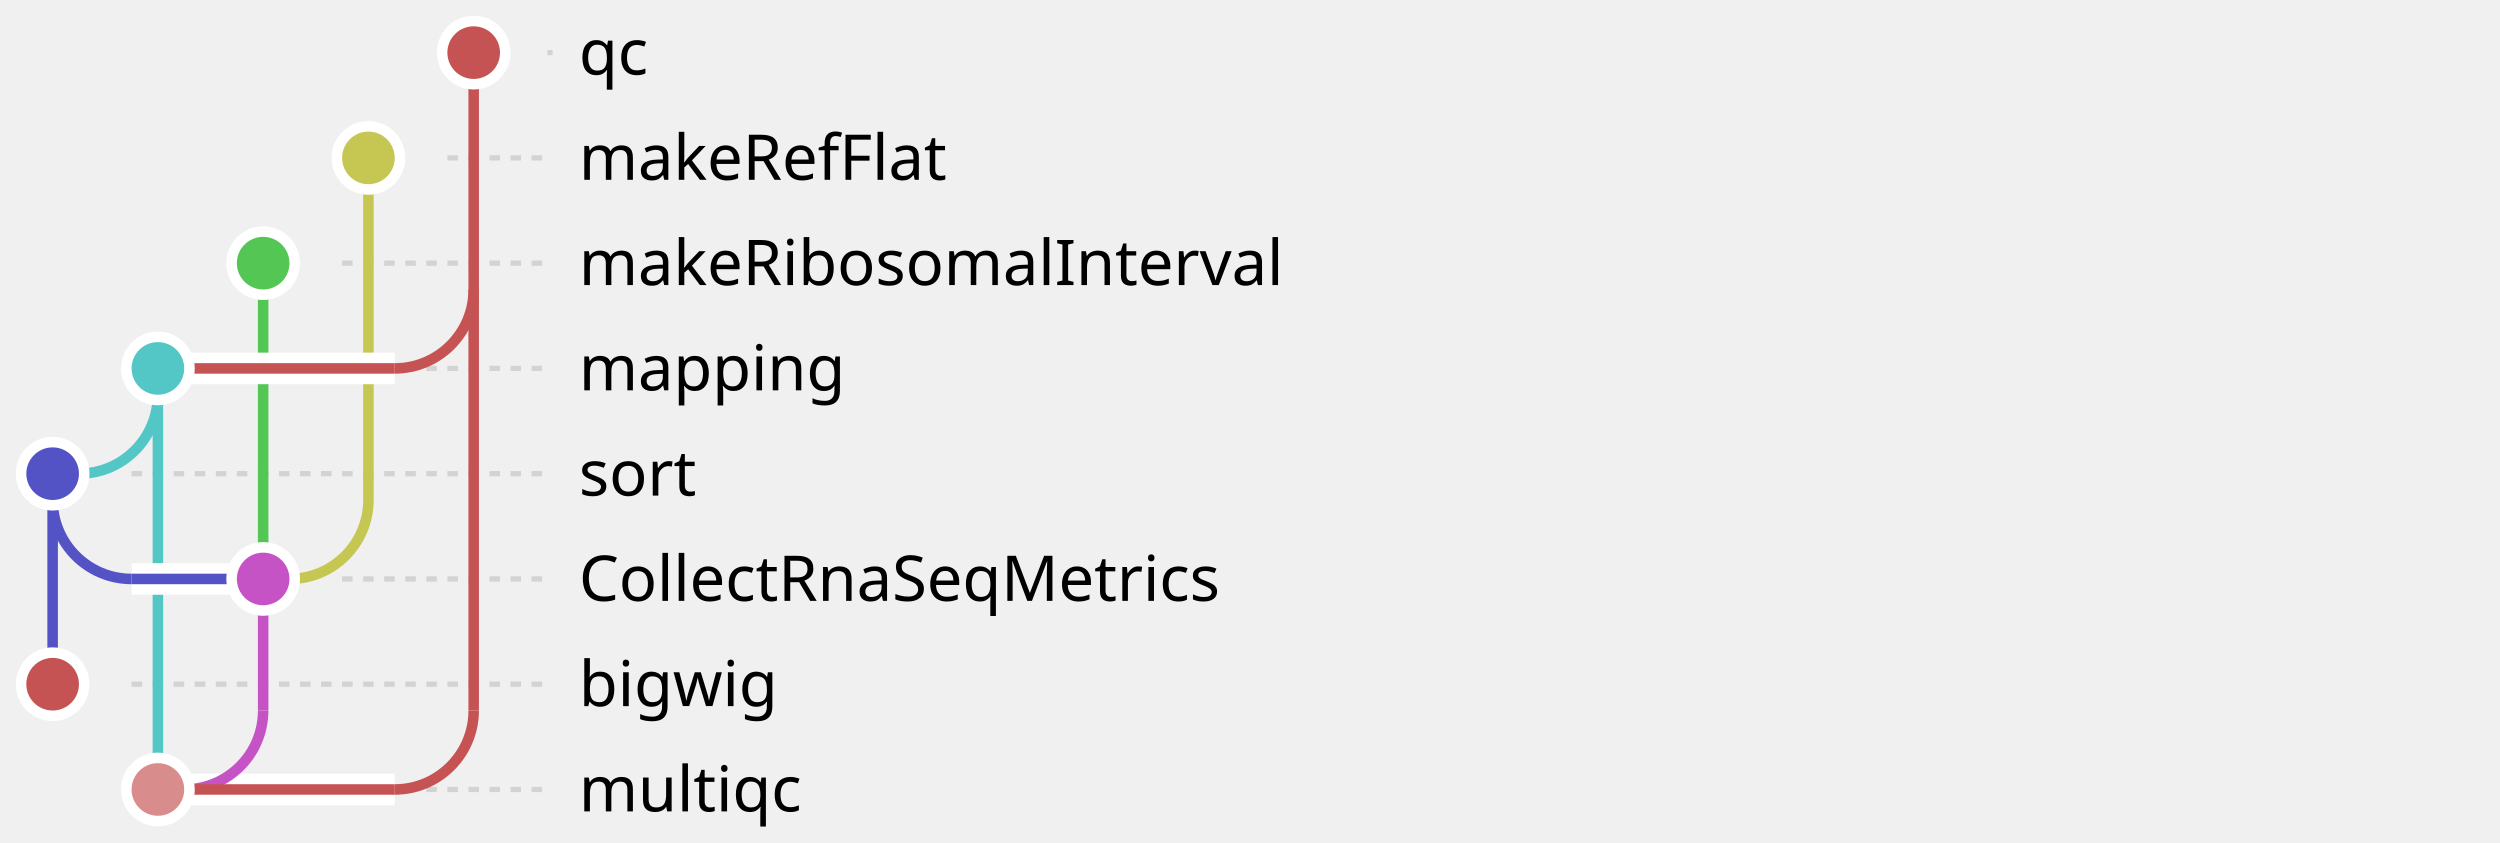
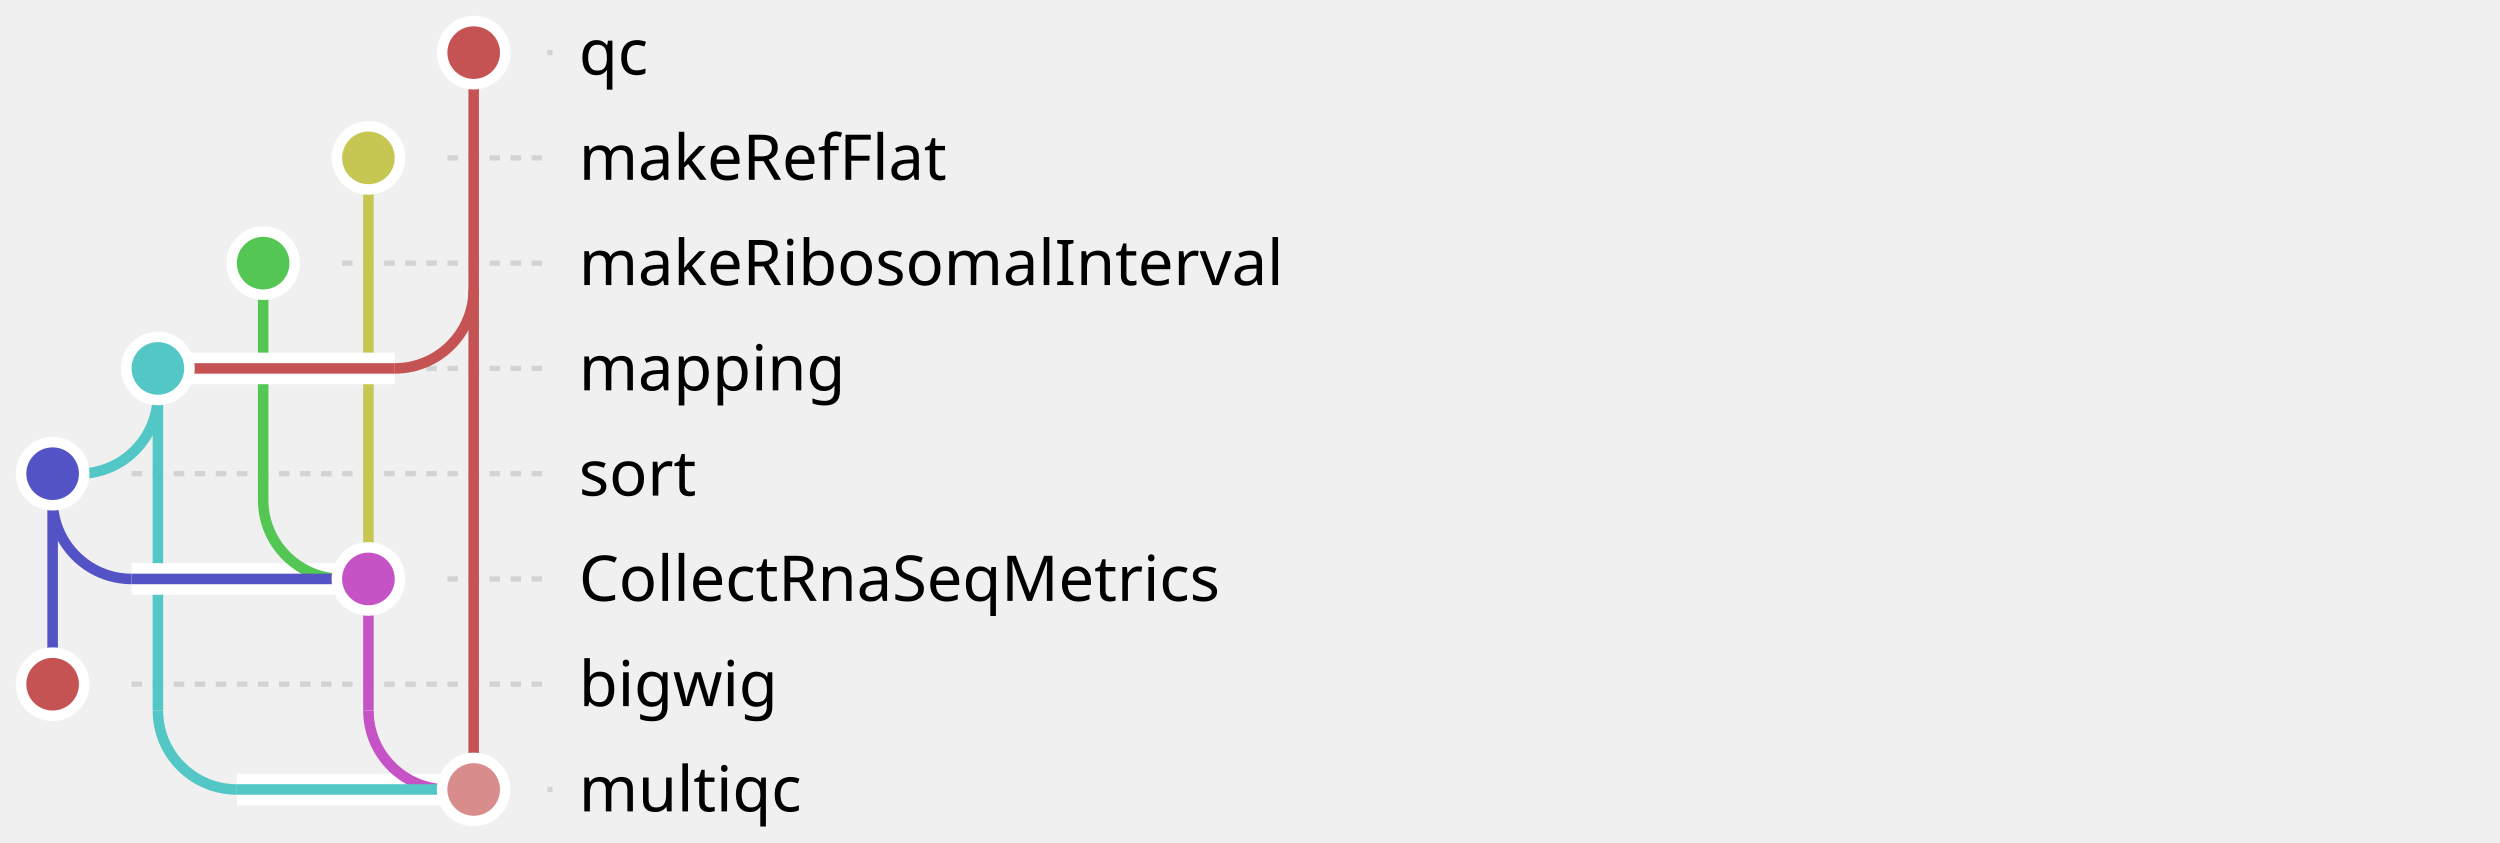
<svg xmlns="http://www.w3.org/2000/svg" baseProfile="full" height="100%" version="1.1" viewBox="25.0,5.0,475.0,160.0" width="100%">
  <defs />
  <g>
    <line stroke="lightgrey" stroke-dasharray="2" x1="130.0" x2="129.0" y1="15.0" y2="15.0" />
    <line stroke="lightgrey" stroke-dasharray="2" x1="110.0" x2="129.0" y1="35.0" y2="35.0" />
    <line stroke="lightgrey" stroke-dasharray="2" x1="90.0" x2="129.0" y1="55.0" y2="55.0" />
    <line stroke="lightgrey" stroke-dasharray="2" x1="70.0" x2="129.0" y1="75.0" y2="75.0" />
    <line stroke="lightgrey" stroke-dasharray="2" x1="50.0" x2="129.0" y1="95.0" y2="95.0" />
-     <line stroke="lightgrey" stroke-dasharray="2" x1="90.0" x2="129.0" y1="115.0" y2="115.0" />
+     <line stroke="lightgrey" stroke-dasharray="2" x1="110.0" x2="129.0" y1="115.0" y2="115.0" />
    <line stroke="lightgrey" stroke-dasharray="2" x1="50.0" x2="129.0" y1="135.0" y2="135.0" />
-     <line stroke="lightgrey" stroke-dasharray="2" x1="70.0" x2="129.0" y1="155.0" y2="155.0" />
+     <line stroke="lightgrey" stroke-dasharray="2" x1="130.0" x2="129.0" y1="155.0" y2="155.0" />
  </g>
  <g>
-     <line stroke="#53c653" stroke-width="2.0" x1="75.0" x2="75.0" y1="55.0" y2="115.0" />
-     <line stroke="#c6c653" stroke-width="2.0" x1="95.0" x2="95.0" y1="35.0" y2="100.0" />
+     <line stroke="#53c653" stroke-width="2.0" x1="75.0" x2="75.0" y1="55.0" y2="100.0" />
+     <line stroke="#c6c653" stroke-width="2.0" x1="95.0" x2="95.0" y1="35.0" y2="115.0" />
    <line stroke="#5353c6" stroke-width="2.0" x1="35.0" x2="35.0" y1="95.0" y2="135.0" />
-     <line stroke="#53c6c6" stroke-width="2.0" x1="55.0" x2="55.0" y1="75.0" y2="155.0" />
-     <line stroke="#c653c6" stroke-width="2.0" x1="75.0" x2="75.0" y1="115.0" y2="140.0" />
-     <line stroke="#c65353" stroke-width="2.0" x1="115.0" x2="115.0" y1="15.0" y2="140.0" />
+     <line stroke="#53c6c6" stroke-width="2.0" x1="55.0" x2="55.0" y1="75.0" y2="140.0" />
+     <line stroke="#c653c6" stroke-width="2.0" x1="95.0" x2="95.0" y1="115.0" y2="140.0" />
+     <line stroke="#c65353" stroke-width="2.0" x1="115.0" x2="115.0" y1="15.0" y2="155.0" />
  </g>
  <g>
    <line stroke="white" stroke-width="6.0" x1="55.0" x2="100.0" y1="75.0" y2="75.0" />
    <line stroke="white" stroke-width="6.0" x1="35.0" x2="40.0" y1="95.0" y2="95.0" />
-     <line stroke="white" stroke-width="6.0" x1="50.0" x2="75.0" y1="115.0" y2="115.0" />
-     <line stroke="white" stroke-width="6.0" x1="75.0" x2="80.0" y1="115.0" y2="115.0" />
-     <line stroke="white" stroke-width="6.0" x1="55.0" x2="100.0" y1="155.0" y2="155.0" />
+     <line stroke="white" stroke-width="6.0" x1="50.0" x2="95.0" y1="115.0" y2="115.0" />
+     <line stroke="white" stroke-width="6.0" x1="70.0" x2="115.0" y1="155.0" y2="155.0" />
  </g>
  <g>
    <path d="M 115.0,60.0 a15.0,15.0 0 0,1 -15.0,15.0" fill="none" stroke="#c65353" stroke-width="2.0" />
    <line stroke="#c65353" stroke-width="2.0" x1="55.0" x2="100.0" y1="75.0" y2="75.0" />
    <path d="M 55.0,80.0 a15.0,15.0 0 0,1 -15.0,15.0" fill="none" stroke="#53c6c6" stroke-width="2.0" />
    <line stroke="#53c6c6" stroke-width="2.0" x1="35.0" x2="40.0" y1="95.0" y2="95.0" />
    <path d="M 35.0,100.0 a15.0,15.0 0 0,0 15.0,15.0" fill="none" stroke="#5353c6" stroke-width="2.0" />
-     <line stroke="#5353c6" stroke-width="2.0" x1="50.0" x2="75.0" y1="115.0" y2="115.0" />
-     <path d="M 95.0,100.0 a15.0,15.0 0 0,1 -15.0,15.0" fill="none" stroke="#c6c653" stroke-width="2.0" />
-     <line stroke="#c6c653" stroke-width="2.0" x1="75.0" x2="80.0" y1="115.0" y2="115.0" />
-     <path d="M 75.0,140.0 a15.0,15.0 0 0,1 -15.0,15.0" fill="none" stroke="#c653c6" stroke-width="2.0" />
-     <path d="M 115.0,140.0 a15.0,15.0 0 0,1 -15.0,15.0" fill="none" stroke="#c65353" stroke-width="2.0" />
-     <line stroke="#c65353" stroke-width="2.0" x1="55.0" x2="100.0" y1="155.0" y2="155.0" />
+     <path d="M 75.0,100.0 a15.0,15.0 0 0,0 15.0,15.0" fill="none" stroke="#53c653" stroke-width="2.0" />
+     <line stroke="#5353c6" stroke-width="2.0" x1="50.0" x2="95.0" y1="115.0" y2="115.0" />
+     <path d="M 55.0,140.0 a15.0,15.0 0 0,0 15.0,15.0" fill="none" stroke="#53c6c6" stroke-width="2.0" />
+     <path d="M 95.0,140.0 a15.0,15.0 0 0,0 15.0,15.0" fill="none" stroke="#c653c6" stroke-width="2.0" />
+     <line stroke="#53c6c6" stroke-width="2.0" x1="70.0" x2="115.0" y1="155.0" y2="155.0" />
  </g>
  <g>
    <circle cx="115.0" cy="15.0" fill="#c65353" id="Nqc" r="6.0" stroke="white" stroke-width="2.0" />
    <text dominant-baseline="middle" font-family="sans-serif" font-size="inherit" x="135.0" y="15.0">qc</text>
    <circle cx="95.0" cy="35.0" fill="#c6c653" id="NmakeRefFlat" r="6.0" stroke="white" stroke-width="2.0" />
    <text dominant-baseline="middle" font-family="sans-serif" font-size="inherit" x="135.0" y="35.0">makeRefFlat</text>
    <circle cx="75.0" cy="55.0" fill="#53c653" id="NmakeRibosomalInterval" r="6.0" stroke="white" stroke-width="2.0" />
    <text dominant-baseline="middle" font-family="sans-serif" font-size="inherit" x="135.0" y="55.0">makeRibosomalInterval</text>
    <circle cx="55.0" cy="75.0" fill="#53c6c6" id="Nmapping" r="6.0" stroke="white" stroke-width="2.0" />
    <text dominant-baseline="middle" font-family="sans-serif" font-size="inherit" x="135.0" y="75.0">mapping</text>
    <circle cx="35.0" cy="95.0" fill="#5353c6" id="Nsort" r="6.0" stroke="white" stroke-width="2.0" />
    <text dominant-baseline="middle" font-family="sans-serif" font-size="inherit" x="135.0" y="95.0">sort</text>
-     <circle cx="75.0" cy="115.0" fill="#c653c6" id="NCollectRnaSeqMetrics" r="6.0" stroke="white" stroke-width="2.0" />
+     <circle cx="95.0" cy="115.0" fill="#c653c6" id="NCollectRnaSeqMetrics" r="6.0" stroke="white" stroke-width="2.0" />
    <text dominant-baseline="middle" font-family="sans-serif" font-size="inherit" x="135.0" y="115.0">CollectRnaSeqMetrics</text>
    <circle cx="35.0" cy="135.0" fill="#c65353" id="Nbigwig" r="6.0" stroke="white" stroke-width="2.0" />
    <text dominant-baseline="middle" font-family="sans-serif" font-size="inherit" x="135.0" y="135.0">bigwig</text>
-     <circle cx="55.0" cy="155.0" fill="#d98c8c" id="Nmultiqc" r="6.0" stroke="white" stroke-width="2.0" />
+     <circle cx="115.0" cy="155.0" fill="#d98c8c" id="Nmultiqc" r="6.0" stroke="white" stroke-width="2.0" />
    <text dominant-baseline="middle" font-family="sans-serif" font-size="inherit" x="135.0" y="155.0">multiqc</text>
  </g>
</svg>
